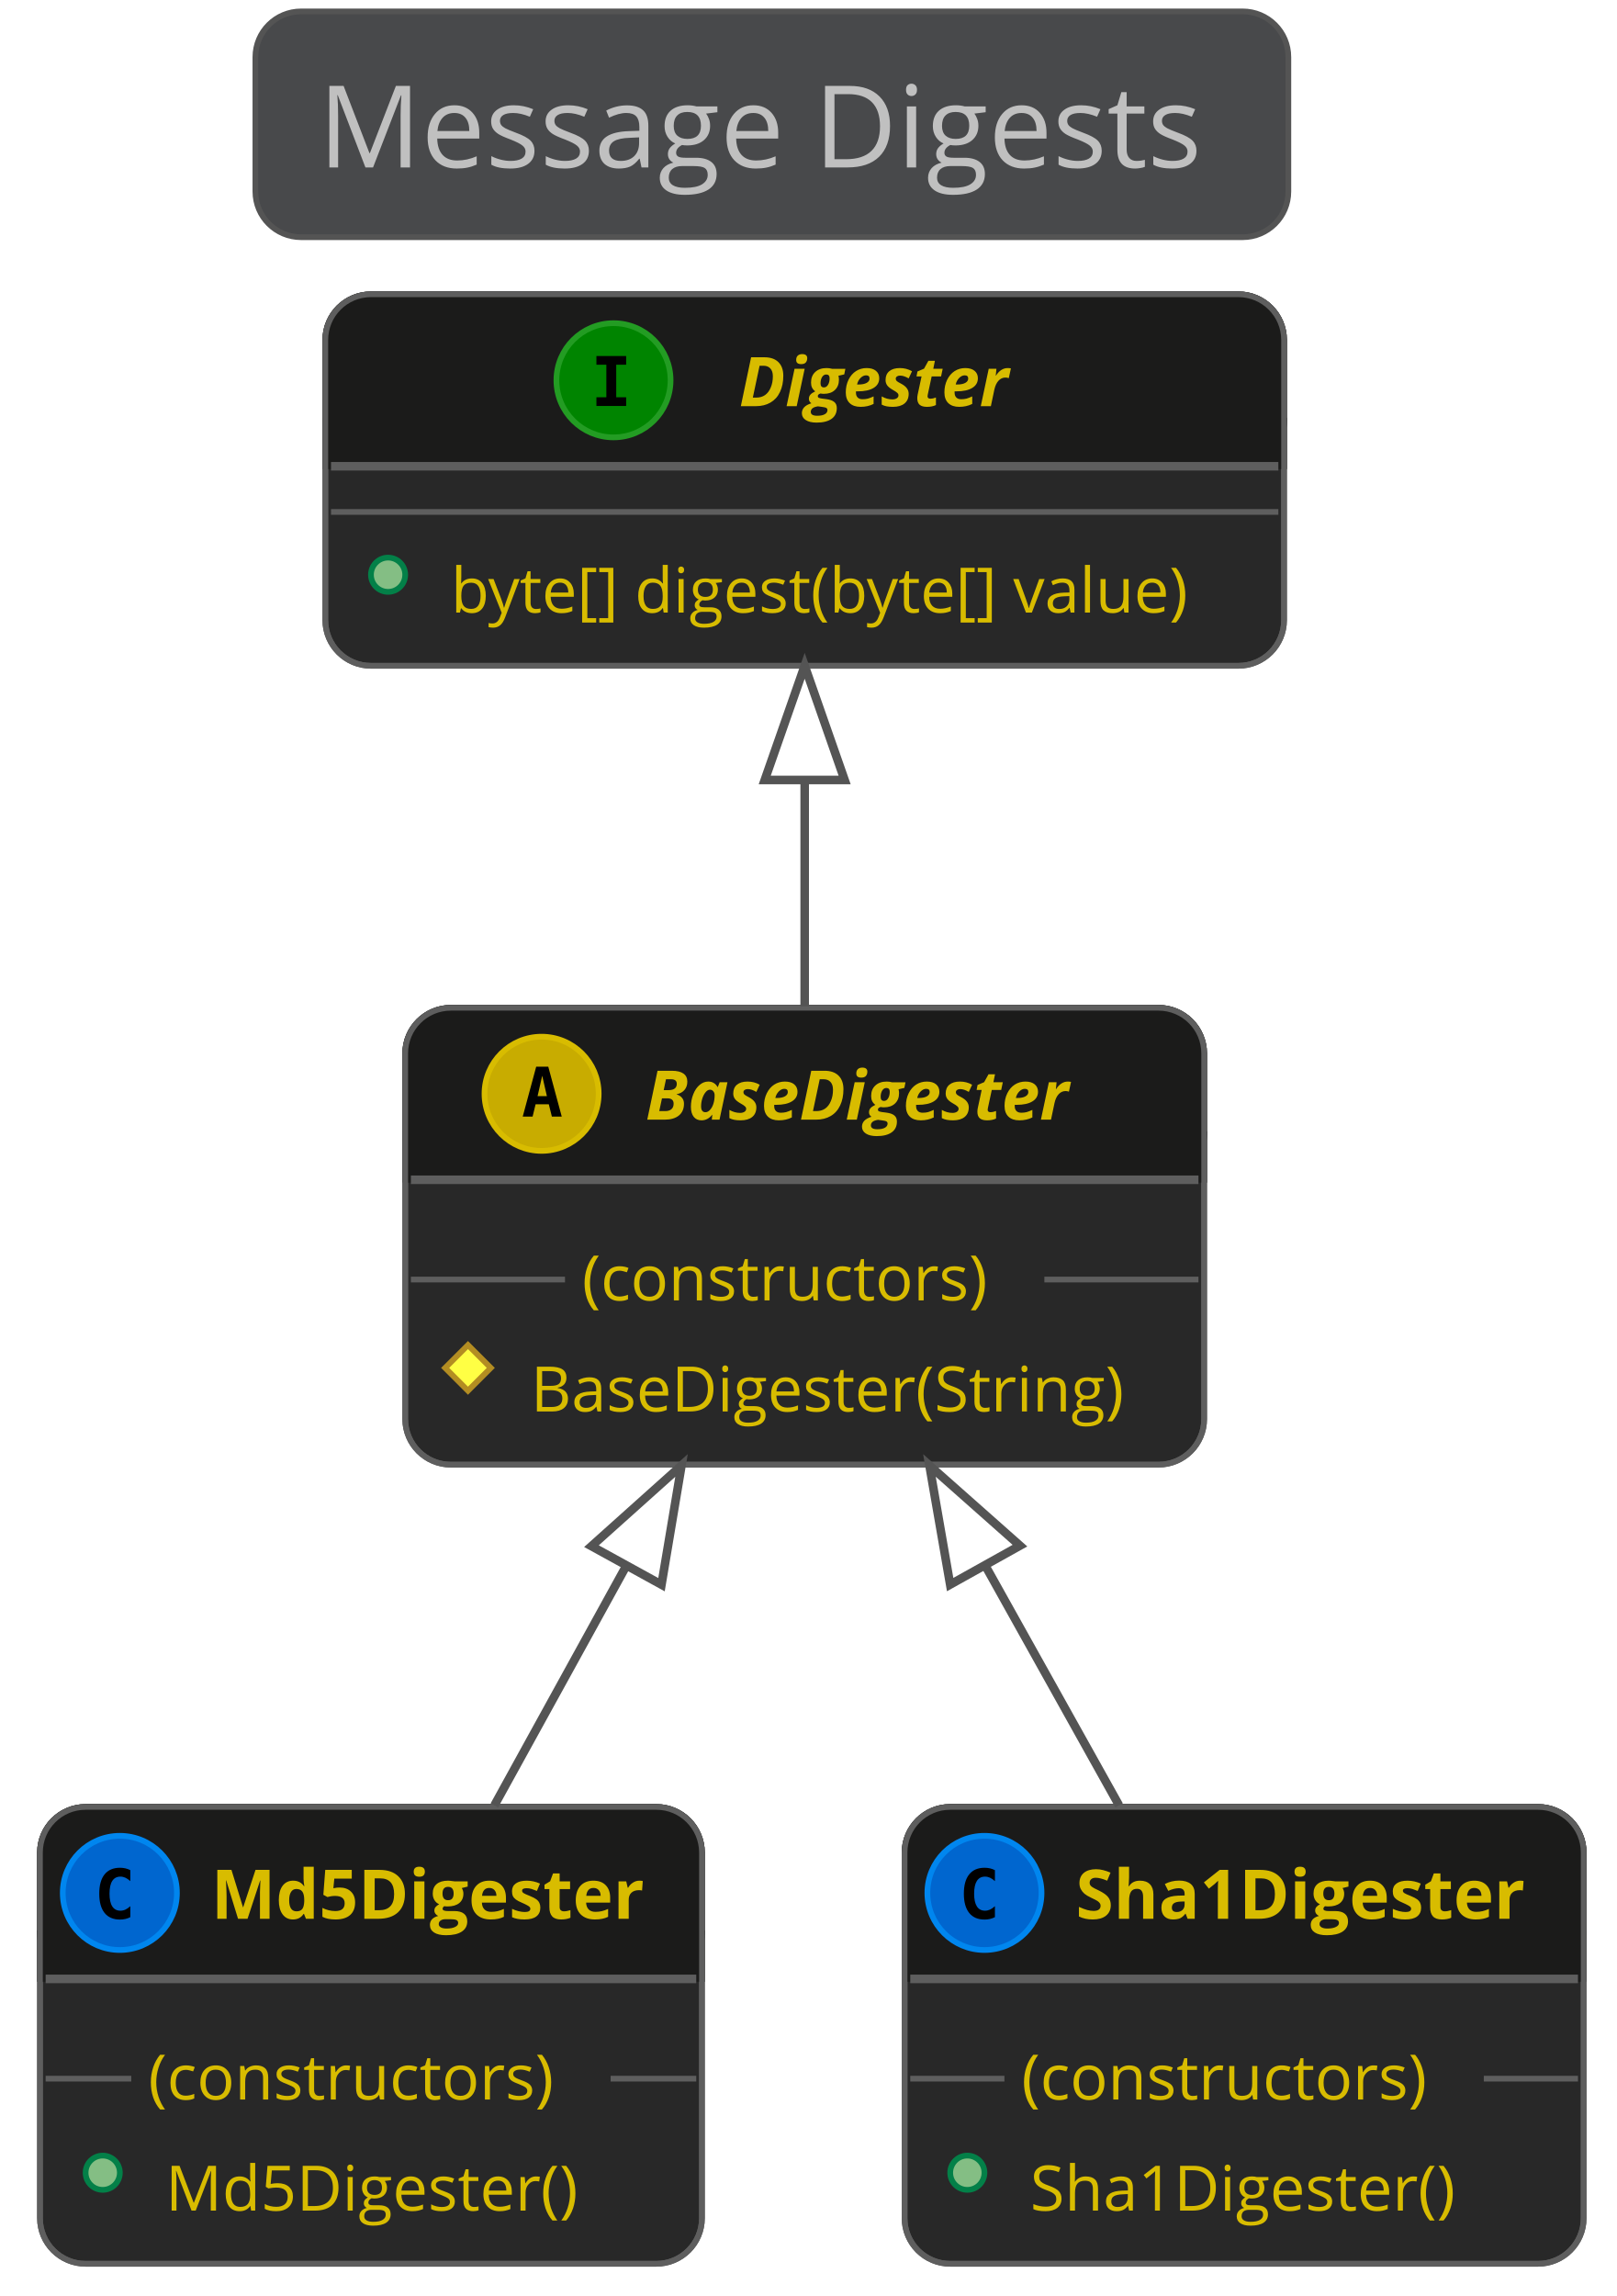
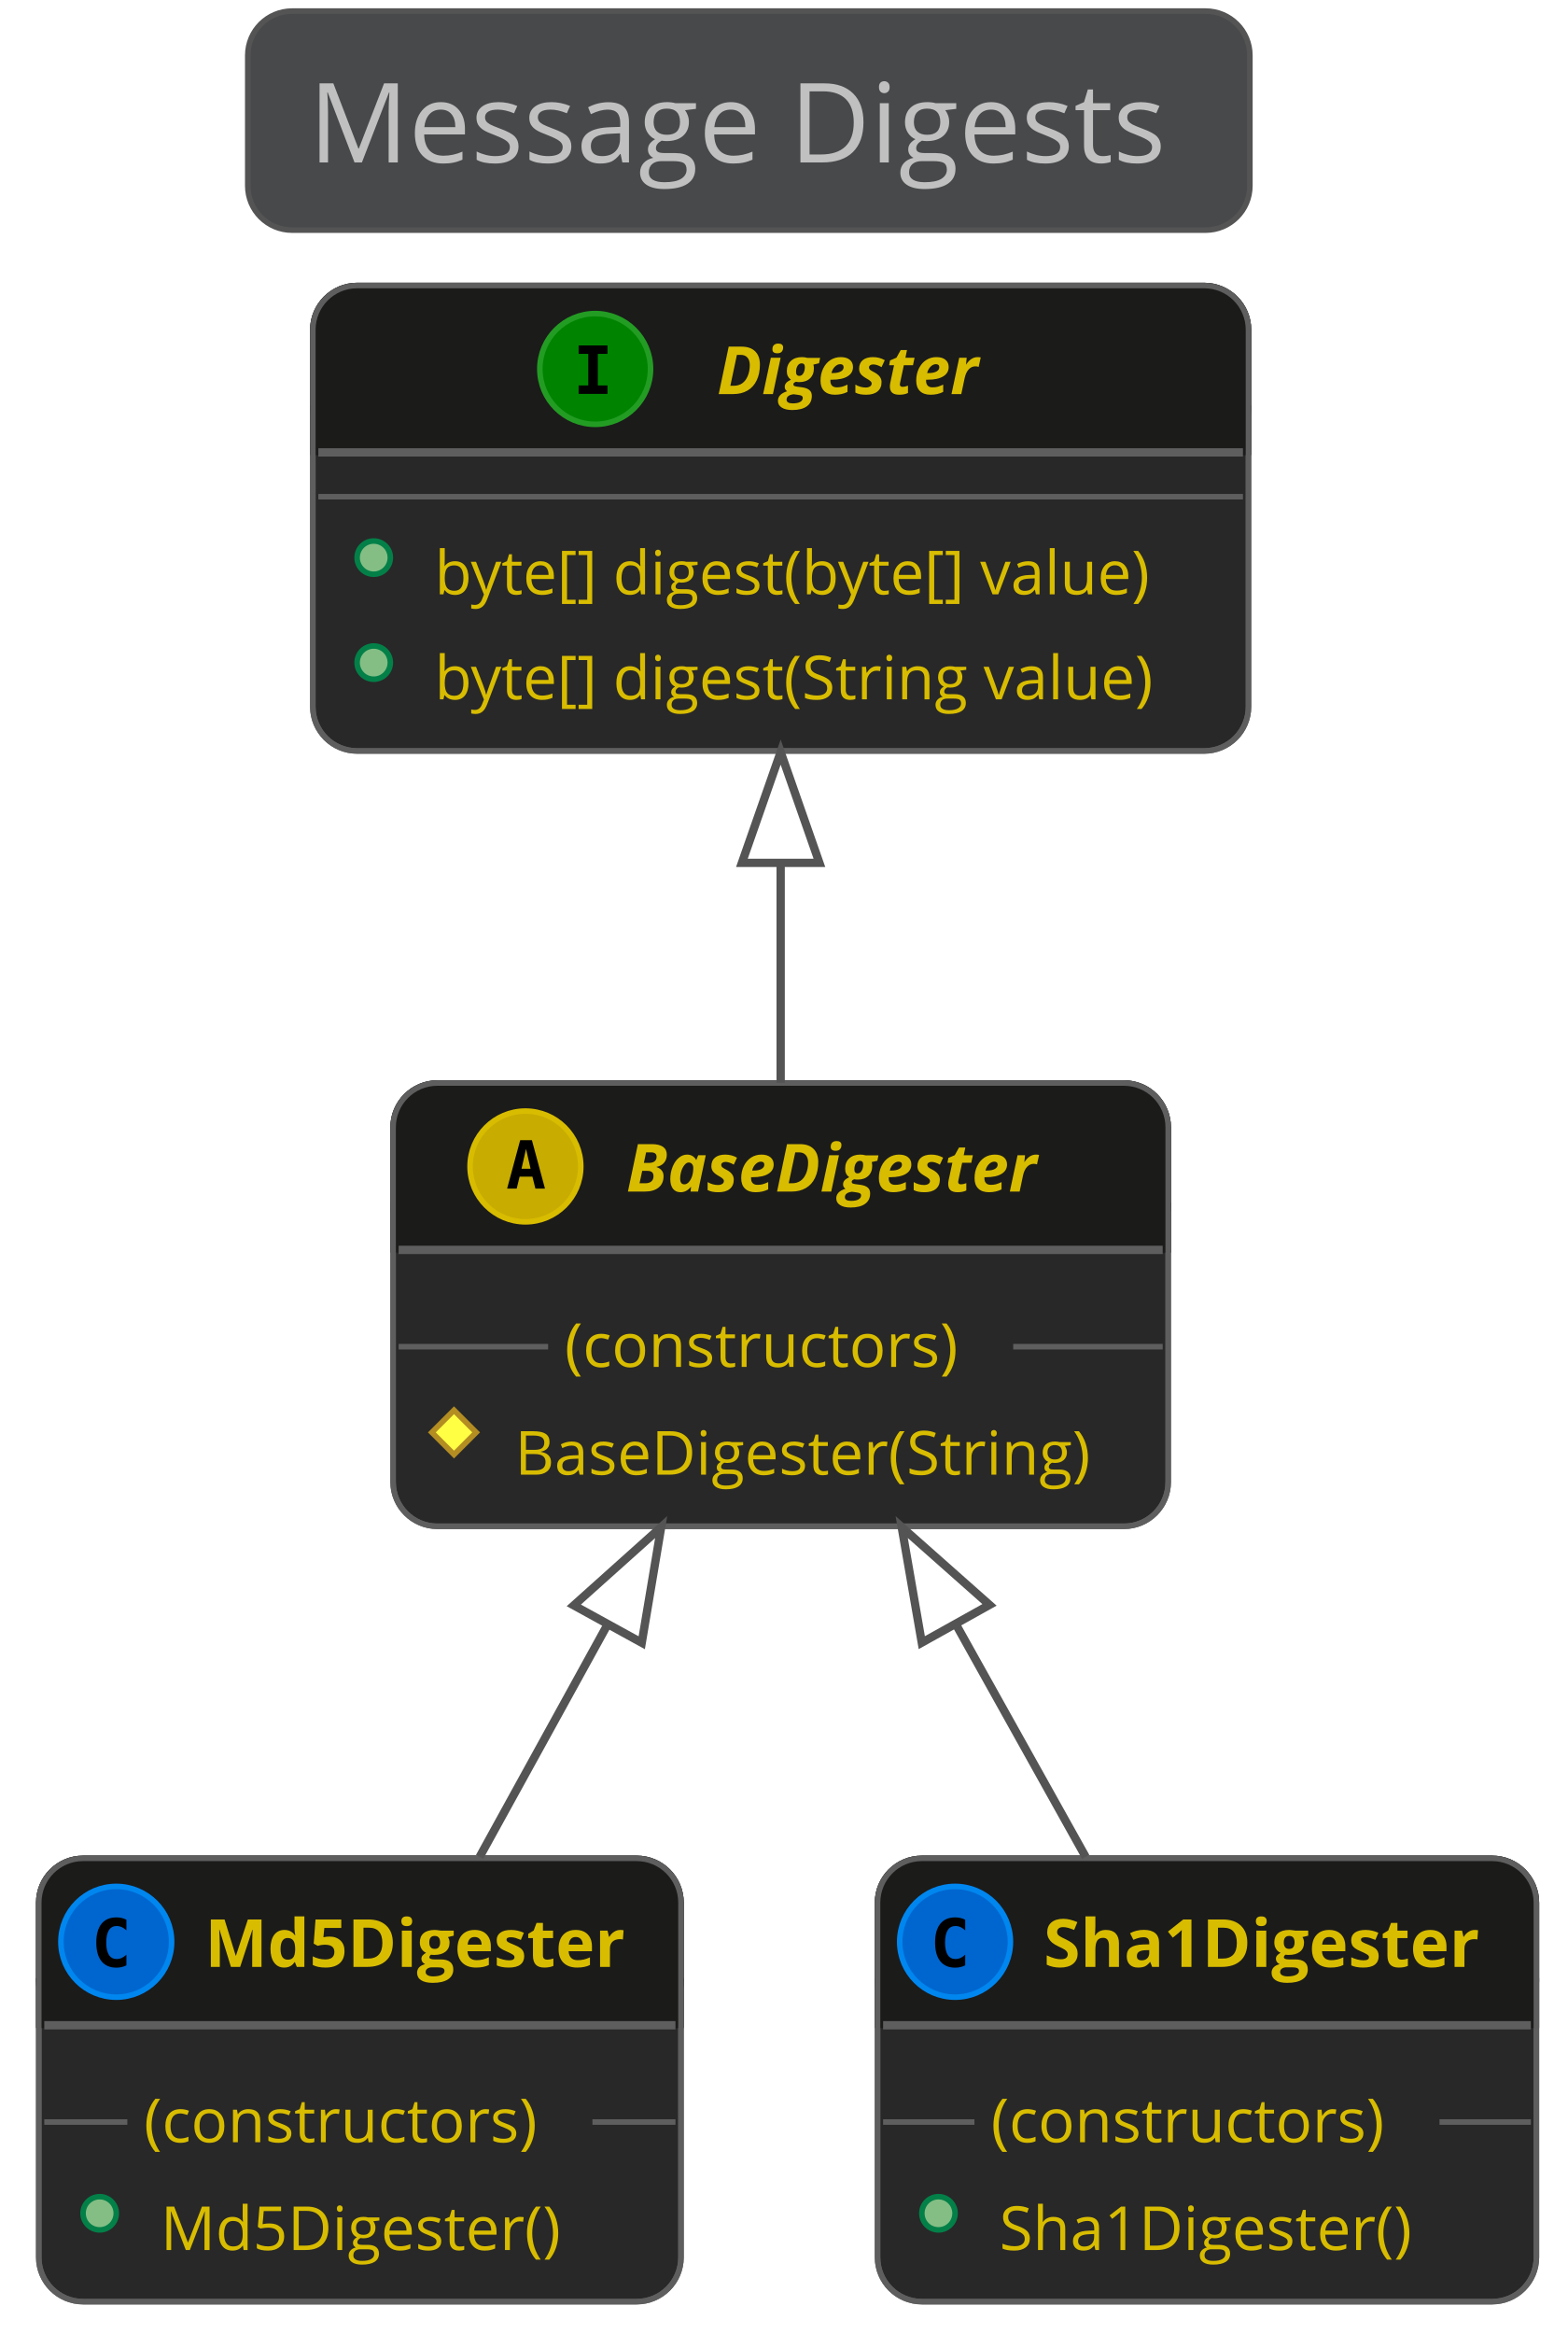
- <svg xmlns="http://www.w3.org/2000/svg" contentScriptType="application/ecmascript" contentStyleType="text/css" height="419.792px" preserveAspectRatio="none" style="width:295px;height:419px;background:#333333;" version="1.1" viewBox="0 0 295 419" width="295.833px" zoomAndPan="magnify">
+ <svg xmlns="http://www.w3.org/2000/svg" contentScriptType="application/ecmascript" contentStyleType="text/css" height="439.583px" preserveAspectRatio="none" style="width:295px;height:439px;background:#333333;" version="1.1" viewBox="0 0 295 439" width="295.833px" zoomAndPan="magnify">
  <defs />
  <g>
    <rect fill="#48494B" height="41.203" rx="8.333" ry="8.333" style="stroke:#545454;stroke-width:1.042;" width="188.542" x="46.615" y="2.083" />
    <text fill="#C0C0C0" font-family="Open Sans,Avenir,Nunito,Arial,Helvetica,SansSerif" font-size="20.833" lengthAdjust="spacing" textLength="165.625" x="58.073" y="30.558">Message Digests</text>
-     <rect codeLine="11" fill="#282828" height="83.378" id="BaseDigester" rx="8.333" ry="8.333" style="stroke:#5E5E5E;stroke-width:1.042;" width="145.833" x="73.958" y="183.911" />
-     <rect fill="#1B1B1A" height="31.388" rx="8.333" ry="8.333" style="stroke:#1B1B1A;stroke-width:1.042;" width="145.833" x="73.958" y="183.911" />
-     <rect fill="#1B1B1A" height="8.333" style="stroke:#1B1B1A;stroke-width:1.042;" width="145.833" x="73.958" y="206.966" />
-     <rect codeLine="11" fill="none" height="83.378" id="BaseDigester" rx="8.333" ry="8.333" style="stroke:#5E5E5E;stroke-width:1.042;" width="145.833" x="73.958" y="183.911" />
-     <ellipse cx="98.854" cy="199.605" fill="#C8AC00" rx="10.417" ry="10.417" style="stroke:#D8BC00;stroke-width:1.042;" />
-     <path d="M98.968,196.307 L98.12,200.037 L99.823,200.037 Z M97.87,194.659 L100.073,194.659 L102.533,203.772 L100.732,203.772 L100.171,201.52 L97.76,201.52 L97.21,203.772 L95.41,203.772 Z " fill="#000000" />
-     <text fill="#D8BC00" font-family="Open Sans,Avenir,Nunito,Arial,Helvetica,SansSerif" font-size="12.5" font-style="italic" font-weight="bold" lengthAdjust="spacing" textLength="85.417" x="117.812" y="204.329">BaseDigester</text>
-     <line style="stroke:#5E5E5E;stroke-width:1.562;" x1="75" x2="218.75" y1="215.299" y2="215.299" />
-     <polygon fill="#FFFF44" points="85.417,245.461,89.583,249.628,85.417,253.794,81.25,249.628" style="stroke:#B38D22;stroke-width:1.042;" />
-     <text fill="#D8BC00" font-family="Open Sans,Avenir,Nunito,Arial,Helvetica,SansSerif" font-size="11.458" lengthAdjust="spacing" textLength="113.542" x="96.875" y="257.581">BaseDigester(String)</text>
-     <line style="stroke:#5E5E5E;stroke-width:1.042;" x1="75" x2="103.125" y1="233.505" y2="233.505" />
-     <text fill="#D8BC00" font-family="Open Sans,Avenir,Nunito,Arial,Helvetica,SansSerif" font-size="11.458" lengthAdjust="spacing" textLength="81.25" x="106.25" y="237.315">(constructors)</text>
-     <line style="stroke:#5E5E5E;stroke-width:1.042;" x1="190.625" x2="218.75" y1="233.505" y2="233.505" />
-     <rect codeLine="17" fill="#282828" height="67.8" id="Digester" rx="8.333" ry="8.333" style="stroke:#5E5E5E;stroke-width:1.042;" width="175" x="59.375" y="53.703" />
-     <rect fill="#1B1B1A" height="31.388" rx="8.333" ry="8.333" style="stroke:#1B1B1A;stroke-width:1.042;" width="175" x="59.375" y="53.703" />
-     <rect fill="#1B1B1A" height="8.333" style="stroke:#1B1B1A;stroke-width:1.042;" width="175" x="59.375" y="76.758" />
-     <rect codeLine="17" fill="none" height="67.8" id="Digester" rx="8.333" ry="8.333" style="stroke:#5E5E5E;stroke-width:1.042;" width="175" x="59.375" y="53.703" />
+     <rect codeLine="11" fill="#282828" height="83.378" id="BaseDigester" rx="8.333" ry="8.333" style="stroke:#5E5E5E;stroke-width:1.042;" width="145.833" x="73.958" y="203.703" />
+     <rect fill="#1B1B1A" height="31.388" rx="8.333" ry="8.333" style="stroke:#1B1B1A;stroke-width:1.042;" width="145.833" x="73.958" y="203.703" />
+     <rect fill="#1B1B1A" height="8.333" style="stroke:#1B1B1A;stroke-width:1.042;" width="145.833" x="73.958" y="226.758" />
+     <rect codeLine="11" fill="none" height="83.378" id="BaseDigester" rx="8.333" ry="8.333" style="stroke:#5E5E5E;stroke-width:1.042;" width="145.833" x="73.958" y="203.703" />
+     <ellipse cx="98.854" cy="219.397" fill="#C8AC00" rx="10.417" ry="10.417" style="stroke:#D8BC00;stroke-width:1.042;" />
+     <path d="M98.968,216.099 L98.12,219.828 L99.823,219.828 Z M97.87,214.451 L100.073,214.451 L102.533,223.564 L100.732,223.564 L100.171,221.311 L97.76,221.311 L97.21,223.564 L95.41,223.564 Z " fill="#000000" />
+     <text fill="#D8BC00" font-family="Open Sans,Avenir,Nunito,Arial,Helvetica,SansSerif" font-size="12.5" font-style="italic" font-weight="bold" lengthAdjust="spacing" textLength="85.417" x="117.812" y="224.121">BaseDigester</text>
+     <line style="stroke:#5E5E5E;stroke-width:1.562;" x1="75" x2="218.75" y1="235.091" y2="235.091" />
+     <polygon fill="#FFFF44" points="85.417,265.253,89.583,269.419,85.417,273.586,81.25,269.419" style="stroke:#B38D22;stroke-width:1.042;" />
+     <text fill="#D8BC00" font-family="Open Sans,Avenir,Nunito,Arial,Helvetica,SansSerif" font-size="11.458" lengthAdjust="spacing" textLength="113.542" x="96.875" y="277.372">BaseDigester(String)</text>
+     <line style="stroke:#5E5E5E;stroke-width:1.042;" x1="75" x2="103.125" y1="253.297" y2="253.297" />
+     <text fill="#D8BC00" font-family="Open Sans,Avenir,Nunito,Arial,Helvetica,SansSerif" font-size="11.458" lengthAdjust="spacing" textLength="81.25" x="106.25" y="257.106">(constructors)</text>
+     <line style="stroke:#5E5E5E;stroke-width:1.042;" x1="190.625" x2="218.75" y1="253.297" y2="253.297" />
+     <rect codeLine="17" fill="#282828" height="87.545" id="Digester" rx="8.333" ry="8.333" style="stroke:#5E5E5E;stroke-width:1.042;" width="176.042" x="58.854" y="53.703" />
+     <rect fill="#1B1B1A" height="31.388" rx="8.333" ry="8.333" style="stroke:#1B1B1A;stroke-width:1.042;" width="176.042" x="58.854" y="53.703" />
+     <rect fill="#1B1B1A" height="8.333" style="stroke:#1B1B1A;stroke-width:1.042;" width="176.042" x="58.854" y="76.758" />
+     <rect codeLine="17" fill="none" height="87.545" id="Digester" rx="8.333" ry="8.333" style="stroke:#5E5E5E;stroke-width:1.042;" width="176.042" x="58.854" y="53.703" />
    <ellipse cx="111.979" cy="69.397" fill="#008400" rx="10.417" ry="10.417" style="stroke:#239C23;stroke-width:1.042;" />
    <path d="M108.862,66.559 L108.862,64.972 L114.288,64.972 L114.288,66.559 L112.476,66.559 L112.476,72.498 L114.288,72.498 L114.288,74.085 L108.862,74.085 L108.862,72.498 L110.675,72.498 L110.675,66.559 Z " fill="#000000" />
    <text fill="#D8BC00" font-family="Open Sans,Avenir,Nunito,Arial,Helvetica,SansSerif" font-size="12.5" font-style="italic" font-weight="bold" lengthAdjust="spacing" textLength="55.208" x="134.896" y="74.121">Digester</text>
-     <line style="stroke:#5E5E5E;stroke-width:1.562;" x1="60.417" x2="233.333" y1="85.091" y2="85.091" />
-     <line style="stroke:#5E5E5E;stroke-width:1.042;" x1="60.417" x2="233.333" y1="93.424" y2="93.424" />
-     <ellipse cx="70.833" cy="104.883" fill="#84BE84" rx="3.125" ry="3.125" style="stroke:#038048;stroke-width:1.042;" />
-     <text fill="#D8BC00" font-family="Open Sans,Avenir,Nunito,Arial,Helvetica,SansSerif" font-size="11.458" lengthAdjust="spacing" textLength="142.708" x="82.292" y="111.794">byte[] digest(byte[] value)</text>
-     <rect codeLine="24" fill="#282828" height="83.378" id="Md5Digester" rx="8.333" ry="8.333" style="stroke:#5E5E5E;stroke-width:1.042;" width="120.833" x="7.292" y="329.745" />
-     <rect fill="#1B1B1A" height="31.388" rx="8.333" ry="8.333" style="stroke:#1B1B1A;stroke-width:1.042;" width="120.833" x="7.292" y="329.745" />
-     <rect fill="#1B1B1A" height="8.333" style="stroke:#1B1B1A;stroke-width:1.042;" width="120.833" x="7.292" y="352.8" />
-     <rect codeLine="24" fill="none" height="83.378" id="Md5Digester" rx="8.333" ry="8.333" style="stroke:#5E5E5E;stroke-width:1.042;" width="120.833" x="7.292" y="329.745" />
-     <ellipse cx="21.875" cy="345.439" fill="#0066CF" rx="10.417" ry="10.417" style="stroke:#0086EF;stroke-width:1.042;" />
-     <path d="M23.785,349.864 Q23.358,350.083 22.888,350.193 Q22.418,350.303 21.899,350.303 Q20.056,350.303 19.086,349.089 Q18.115,347.874 18.115,345.579 Q18.115,343.278 19.086,342.063 Q20.056,340.849 21.899,340.849 Q22.418,340.849 22.894,340.959 Q23.37,341.068 23.785,341.288 L23.785,343.29 Q23.322,342.863 22.885,342.665 Q22.449,342.466 21.985,342.466 Q20.996,342.466 20.493,343.25 Q19.989,344.035 19.989,345.579 Q19.989,347.117 20.493,347.901 Q20.996,348.686 21.985,348.686 Q22.449,348.686 22.885,348.487 Q23.322,348.289 23.785,347.862 Z " fill="#000000" />
-     <text fill="#D8BC00" font-family="Open Sans,Avenir,Nunito,Arial,Helvetica,SansSerif" font-size="12.5" font-weight="bold" lengthAdjust="spacing" textLength="83.333" x="38.542" y="350.163">Md5Digester</text>
-     <line style="stroke:#5E5E5E;stroke-width:1.562;" x1="8.333" x2="127.083" y1="361.133" y2="361.133" />
-     <ellipse cx="18.75" cy="396.503" fill="#84BE84" rx="3.125" ry="3.125" style="stroke:#038048;stroke-width:1.042;" />
-     <text fill="#D8BC00" font-family="Open Sans,Avenir,Nunito,Arial,Helvetica,SansSerif" font-size="11.458" lengthAdjust="spacing" textLength="79.167" x="30.208" y="403.414">Md5Digester()</text>
-     <line style="stroke:#5E5E5E;stroke-width:1.042;" x1="8.333" x2="23.958" y1="379.339" y2="379.339" />
-     <text fill="#D8BC00" font-family="Open Sans,Avenir,Nunito,Arial,Helvetica,SansSerif" font-size="11.458" lengthAdjust="spacing" textLength="81.25" x="27.083" y="383.148">(constructors)</text>
-     <line style="stroke:#5E5E5E;stroke-width:1.042;" x1="111.458" x2="127.083" y1="379.339" y2="379.339" />
-     <rect codeLine="31" fill="#282828" height="83.378" id="Sha1Digester" rx="8.333" ry="8.333" style="stroke:#5E5E5E;stroke-width:1.042;" width="123.958" x="165.104" y="329.745" />
-     <rect fill="#1B1B1A" height="31.388" rx="8.333" ry="8.333" style="stroke:#1B1B1A;stroke-width:1.042;" width="123.958" x="165.104" y="329.745" />
-     <rect fill="#1B1B1A" height="8.333" style="stroke:#1B1B1A;stroke-width:1.042;" width="123.958" x="165.104" y="352.8" />
-     <rect codeLine="31" fill="none" height="83.378" id="Sha1Digester" rx="8.333" ry="8.333" style="stroke:#5E5E5E;stroke-width:1.042;" width="123.958" x="165.104" y="329.745" />
-     <ellipse cx="179.688" cy="345.439" fill="#0066CF" rx="10.417" ry="10.417" style="stroke:#0086EF;stroke-width:1.042;" />
-     <path d="M181.598,349.864 Q181.171,350.083 180.701,350.193 Q180.231,350.303 179.712,350.303 Q177.869,350.303 176.898,349.089 Q175.928,347.874 175.928,345.579 Q175.928,343.278 176.898,342.063 Q177.869,340.849 179.712,340.849 Q180.231,340.849 180.707,340.959 Q181.183,341.068 181.598,341.288 L181.598,343.29 Q181.134,342.863 180.698,342.665 Q180.261,342.466 179.797,342.466 Q178.809,342.466 178.305,343.25 Q177.802,344.035 177.802,345.579 Q177.802,347.117 178.305,347.901 Q178.809,348.686 179.797,348.686 Q180.261,348.686 180.698,348.487 Q181.134,348.289 181.598,347.862 Z " fill="#000000" />
-     <text fill="#D8BC00" font-family="Open Sans,Avenir,Nunito,Arial,Helvetica,SansSerif" font-size="12.5" font-weight="bold" lengthAdjust="spacing" textLength="86.458" x="196.354" y="350.163">Sha1Digester</text>
-     <line style="stroke:#5E5E5E;stroke-width:1.562;" x1="166.146" x2="288.021" y1="361.133" y2="361.133" />
-     <ellipse cx="176.562" cy="396.503" fill="#84BE84" rx="3.125" ry="3.125" style="stroke:#038048;stroke-width:1.042;" />
-     <text fill="#D8BC00" font-family="Open Sans,Avenir,Nunito,Arial,Helvetica,SansSerif" font-size="11.458" lengthAdjust="spacing" textLength="82.292" x="188.021" y="403.414">Sha1Digester()</text>
-     <line style="stroke:#5E5E5E;stroke-width:1.042;" x1="166.146" x2="183.333" y1="379.339" y2="379.339" />
-     <text fill="#D8BC00" font-family="Open Sans,Avenir,Nunito,Arial,Helvetica,SansSerif" font-size="11.458" lengthAdjust="spacing" textLength="81.25" x="186.458" y="383.148">(constructors)</text>
-     <line style="stroke:#5E5E5E;stroke-width:1.042;" x1="270.833" x2="288.021" y1="379.339" y2="379.339" />
-     <path codeLine="10" d="M146.875,142.661 C146.875,156.328 146.875,170.776 146.875,183.661 " fill="none" id="Digester-backto-BaseDigester" style="stroke:#545454;stroke-width:1.562;" />
-     <polygon fill="none" points="139.583,142.338,146.875,121.505,154.167,142.338,139.583,142.338" style="stroke:#545454;stroke-width:1.562;" />
-     <path codeLine="23" d="M114.167,286.015 C106.115,300.62 97.677,315.942 90.24,329.463 " fill="none" id="BaseDigester-backto-Md5Digester" style="stroke:#545454;stroke-width:1.562;" />
-     <polygon fill="none" points="107.958,282.161,124.396,267.432,120.74,289.192,107.958,282.161" style="stroke:#545454;stroke-width:1.562;" />
-     <path codeLine="30" d="M180.01,286.015 C188.167,300.62 196.719,315.942 204.26,329.463 " fill="none" id="BaseDigester-backto-Sha1Digester" style="stroke:#545454;stroke-width:1.562;" />
-     <polygon fill="none" points="173.427,289.171,169.646,267.432,186.167,282.067,173.427,289.171" style="stroke:#545454;stroke-width:1.562;" />
+     <line style="stroke:#5E5E5E;stroke-width:1.562;" x1="59.896" x2="233.854" y1="85.091" y2="85.091" />
+     <line style="stroke:#5E5E5E;stroke-width:1.042;" x1="59.896" x2="233.854" y1="93.424" y2="93.424" />
+     <ellipse cx="70.312" cy="104.883" fill="#84BE84" rx="3.125" ry="3.125" style="stroke:#038048;stroke-width:1.042;" />
+     <text fill="#D8BC00" font-family="Open Sans,Avenir,Nunito,Arial,Helvetica,SansSerif" font-size="11.458" lengthAdjust="spacing" textLength="142.708" x="81.771" y="111.794">byte[] digest(byte[] value)</text>
+     <ellipse cx="70.312" cy="124.628" fill="#84BE84" rx="3.125" ry="3.125" style="stroke:#038048;stroke-width:1.042;" />
+     <text fill="#D8BC00" font-family="Open Sans,Avenir,Nunito,Arial,Helvetica,SansSerif" font-size="11.458" lengthAdjust="spacing" textLength="143.75" x="81.771" y="131.539">byte[] digest(String value)</text>
+     <rect codeLine="25" fill="#282828" height="83.378" id="Md5Digester" rx="8.333" ry="8.333" style="stroke:#5E5E5E;stroke-width:1.042;" width="120.833" x="7.292" y="349.536" />
+     <rect fill="#1B1B1A" height="31.388" rx="8.333" ry="8.333" style="stroke:#1B1B1A;stroke-width:1.042;" width="120.833" x="7.292" y="349.536" />
+     <rect fill="#1B1B1A" height="8.333" style="stroke:#1B1B1A;stroke-width:1.042;" width="120.833" x="7.292" y="372.591" />
+     <rect codeLine="25" fill="none" height="83.378" id="Md5Digester" rx="8.333" ry="8.333" style="stroke:#5E5E5E;stroke-width:1.042;" width="120.833" x="7.292" y="349.536" />
+     <ellipse cx="21.875" cy="365.23" fill="#0066CF" rx="10.417" ry="10.417" style="stroke:#0086EF;stroke-width:1.042;" />
+     <path d="M23.785,369.655 Q23.358,369.875 22.888,369.985 Q22.418,370.095 21.899,370.095 Q20.056,370.095 19.086,368.88 Q18.115,367.666 18.115,365.371 Q18.115,363.07 19.086,361.855 Q20.056,360.64 21.899,360.64 Q22.418,360.64 22.894,360.75 Q23.37,360.86 23.785,361.08 L23.785,363.082 Q23.322,362.655 22.885,362.456 Q22.449,362.258 21.985,362.258 Q20.996,362.258 20.493,363.042 Q19.989,363.827 19.989,365.371 Q19.989,366.909 20.493,367.693 Q20.996,368.477 21.985,368.477 Q22.449,368.477 22.885,368.279 Q23.322,368.081 23.785,367.653 Z " fill="#000000" />
+     <text fill="#D8BC00" font-family="Open Sans,Avenir,Nunito,Arial,Helvetica,SansSerif" font-size="12.5" font-weight="bold" lengthAdjust="spacing" textLength="83.333" x="38.542" y="369.954">Md5Digester</text>
+     <line style="stroke:#5E5E5E;stroke-width:1.562;" x1="8.333" x2="127.083" y1="380.925" y2="380.925" />
+     <ellipse cx="18.75" cy="416.294" fill="#84BE84" rx="3.125" ry="3.125" style="stroke:#038048;stroke-width:1.042;" />
+     <text fill="#D8BC00" font-family="Open Sans,Avenir,Nunito,Arial,Helvetica,SansSerif" font-size="11.458" lengthAdjust="spacing" textLength="79.167" x="30.208" y="423.206">Md5Digester()</text>
+     <line style="stroke:#5E5E5E;stroke-width:1.042;" x1="8.333" x2="23.958" y1="399.13" y2="399.13" />
+     <text fill="#D8BC00" font-family="Open Sans,Avenir,Nunito,Arial,Helvetica,SansSerif" font-size="11.458" lengthAdjust="spacing" textLength="81.25" x="27.083" y="402.94">(constructors)</text>
+     <line style="stroke:#5E5E5E;stroke-width:1.042;" x1="111.458" x2="127.083" y1="399.13" y2="399.13" />
+     <rect codeLine="32" fill="#282828" height="83.378" id="Sha1Digester" rx="8.333" ry="8.333" style="stroke:#5E5E5E;stroke-width:1.042;" width="123.958" x="165.104" y="349.536" />
+     <rect fill="#1B1B1A" height="31.388" rx="8.333" ry="8.333" style="stroke:#1B1B1A;stroke-width:1.042;" width="123.958" x="165.104" y="349.536" />
+     <rect fill="#1B1B1A" height="8.333" style="stroke:#1B1B1A;stroke-width:1.042;" width="123.958" x="165.104" y="372.591" />
+     <rect codeLine="32" fill="none" height="83.378" id="Sha1Digester" rx="8.333" ry="8.333" style="stroke:#5E5E5E;stroke-width:1.042;" width="123.958" x="165.104" y="349.536" />
+     <ellipse cx="179.688" cy="365.23" fill="#0066CF" rx="10.417" ry="10.417" style="stroke:#0086EF;stroke-width:1.042;" />
+     <path d="M181.598,369.655 Q181.171,369.875 180.701,369.985 Q180.231,370.095 179.712,370.095 Q177.869,370.095 176.898,368.88 Q175.928,367.666 175.928,365.371 Q175.928,363.07 176.898,361.855 Q177.869,360.64 179.712,360.64 Q180.231,360.64 180.707,360.75 Q181.183,360.86 181.598,361.08 L181.598,363.082 Q181.134,362.655 180.698,362.456 Q180.261,362.258 179.797,362.258 Q178.809,362.258 178.305,363.042 Q177.802,363.827 177.802,365.371 Q177.802,366.909 178.305,367.693 Q178.809,368.477 179.797,368.477 Q180.261,368.477 180.698,368.279 Q181.134,368.081 181.598,367.653 Z " fill="#000000" />
+     <text fill="#D8BC00" font-family="Open Sans,Avenir,Nunito,Arial,Helvetica,SansSerif" font-size="12.5" font-weight="bold" lengthAdjust="spacing" textLength="86.458" x="196.354" y="369.954">Sha1Digester</text>
+     <line style="stroke:#5E5E5E;stroke-width:1.562;" x1="166.146" x2="288.021" y1="380.925" y2="380.925" />
+     <ellipse cx="176.562" cy="416.294" fill="#84BE84" rx="3.125" ry="3.125" style="stroke:#038048;stroke-width:1.042;" />
+     <text fill="#D8BC00" font-family="Open Sans,Avenir,Nunito,Arial,Helvetica,SansSerif" font-size="11.458" lengthAdjust="spacing" textLength="82.292" x="188.021" y="423.206">Sha1Digester()</text>
+     <line style="stroke:#5E5E5E;stroke-width:1.042;" x1="166.146" x2="183.333" y1="399.13" y2="399.13" />
+     <text fill="#D8BC00" font-family="Open Sans,Avenir,Nunito,Arial,Helvetica,SansSerif" font-size="11.458" lengthAdjust="spacing" textLength="81.25" x="186.458" y="402.94">(constructors)</text>
+     <line style="stroke:#5E5E5E;stroke-width:1.042;" x1="270.833" x2="288.021" y1="399.13" y2="399.13" />
+     <path codeLine="10" d="M146.875,162.682 C146.875,176.609 146.875,190.953 146.875,203.672 " fill="none" id="Digester-backto-BaseDigester" style="stroke:#545454;stroke-width:1.562;" />
+     <polygon fill="none" points="139.583,162.297,146.875,141.463,154.167,162.297,139.583,162.297" style="stroke:#545454;stroke-width:1.562;" />
+     <path codeLine="24" d="M114.167,305.807 C106.115,320.411 97.677,335.734 90.24,349.255 " fill="none" id="BaseDigester-backto-Md5Digester" style="stroke:#545454;stroke-width:1.562;" />
+     <polygon fill="none" points="107.958,301.953,124.396,287.224,120.74,308.984,107.958,301.953" style="stroke:#545454;stroke-width:1.562;" />
+     <path codeLine="31" d="M180.01,305.807 C188.167,320.411 196.719,335.734 204.26,349.255 " fill="none" id="BaseDigester-backto-Sha1Digester" style="stroke:#545454;stroke-width:1.562;" />
+     <polygon fill="none" points="173.427,308.963,169.646,287.224,186.167,301.859,173.427,308.963" style="stroke:#545454;stroke-width:1.562;" />
  </g>
</svg>
